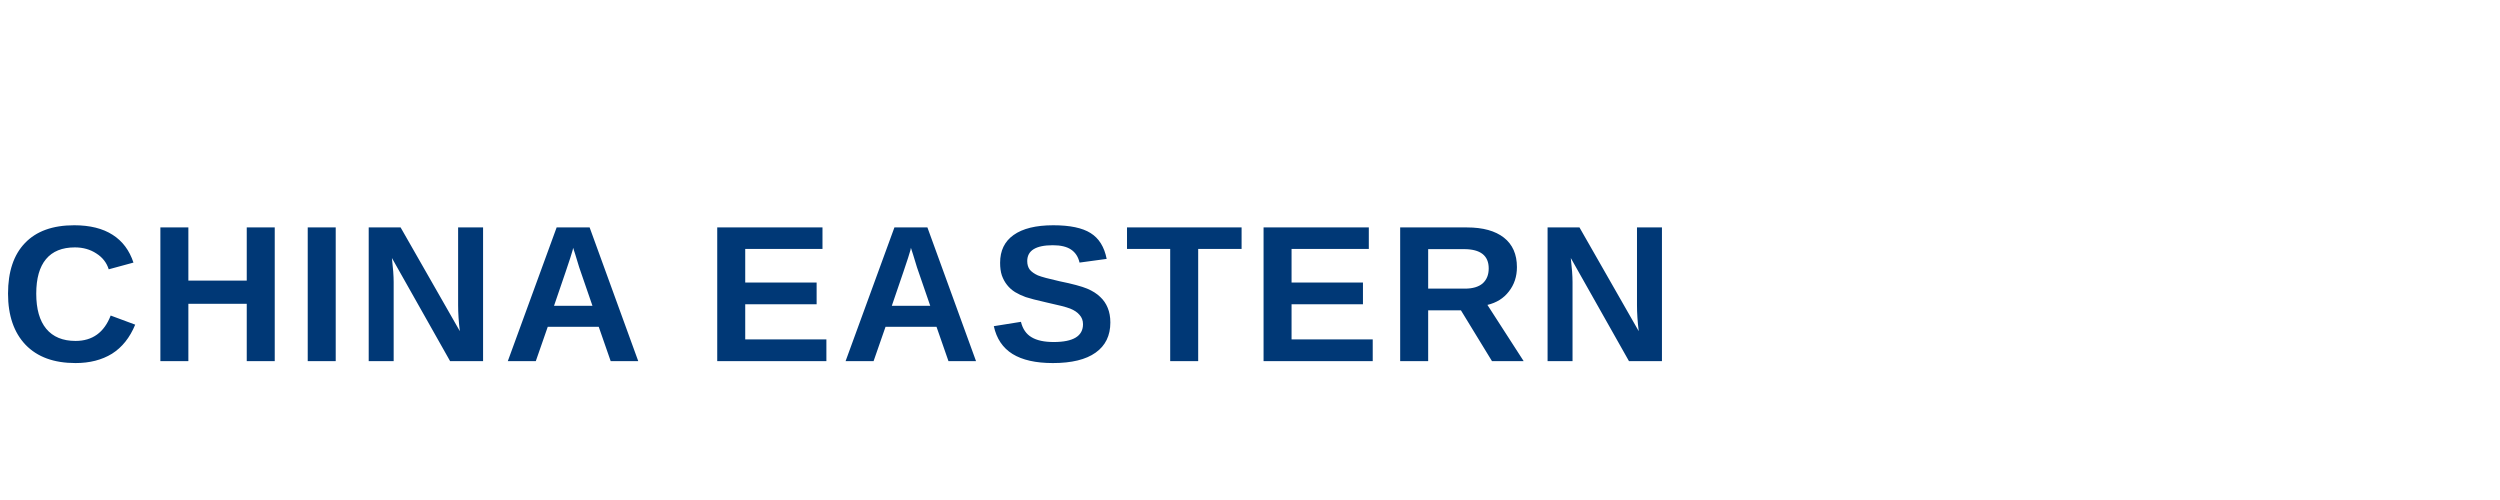
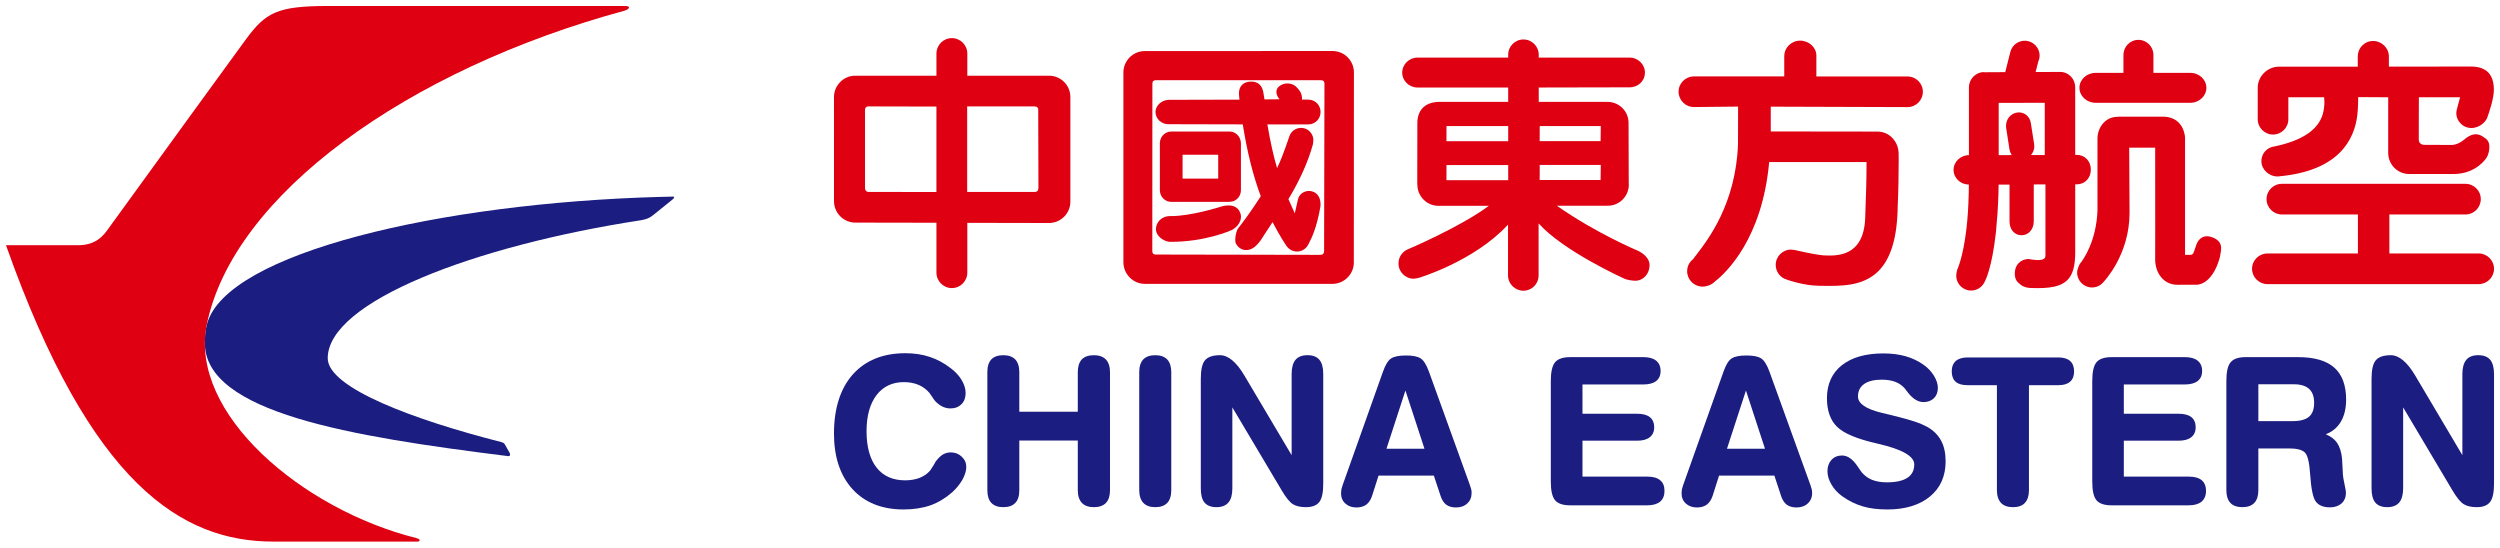
- <svg xmlns="http://www.w3.org/2000/svg" viewBox="0 0 180 36" role="img" aria-label="China Eastern Airlines">
-   <text x="0" y="26" font-family="Arial, sans-serif" font-size="14" font-weight="700" fill="#003876" letter-spacing="0.5">CHINA EASTERN</text>
+ <svg xmlns="http://www.w3.org/2000/svg" width="209.22" height="45.824" viewBox="0 0 55.356 12.124" version="1.1" id="svg3250">
+   <defs id="defs3244">
+     <polygon points="0,44.842 0,0.019 52.141,0.019 52.141,44.842 26.071,44.842 " id="path-1" />
+     <polygon points="266.644,0.019 0,0.019 0,44.842 266.644,44.842 " id="path-3" />
+   </defs>
+   <g id="layer1" transform="translate(-203.7756,-320.2877)">
+     <g id="g3454" transform="translate(0.1322904,-0.1322835)">
+       <path style="fill:#1b1d80;fill-rule:evenodd;stroke:none;stroke-width:0.265" d="m 218.248,324.78 c -4.869,0.135 -9.581,1.24 -10.019,2.807 -0.04,0.142 -0.05,0.283 -0.05,0.426 0,1.543 3.221,2.071 6.709,2.506 0.06,0.007 0.057,-0.041 0.038,-0.075 -0.014,-0.024 -0.066,-0.117 -0.102,-0.18 -0.014,-0.025 -0.029,-0.041 -0.078,-0.055 -1.909,-0.486 -3.846,-1.195 -3.846,-1.857 0,-1.251 3.247,-2.491 6.944,-3.057 0.122,-0.024 0.18,-0.046 0.262,-0.112 0.103,-0.082 0.328,-0.266 0.424,-0.342 0.062,-0.052 0.04,-0.068 0.017,-0.068 -0.099,0.002 -0.198,0.004 -0.298,0.007 z" id="Fill-1" />
+       <path transform="matrix(0.2645833,0,0,0.2645833,203.7757,320.5476)" mask="none" id="Fill-3" d="M 34.343,44.548 C 24.784,42.152 15.31,34.13 16.803,26.697 18.984,15.852 33.568,5.347 51.769,0.411 c 0.41,-0.122 0.562,-0.393 0.036,-0.393 H 26.964 c -4.301,0 -5.233,0.556 -6.899,2.81 C 19.177,4.027 11.743,14.278 8.39,18.898 7.959,19.448 7.349,20.04 5.992,20.04 H -2.988806e-4 c 0,0.002 0,0.003 0.005,0.006 C 7.106,40.111 14.735,44.842 22.376,44.842 h 12.065 c 0.17,0 0.341,-0.183 -0.098,-0.294" style="fill:#df0011;fill-rule:evenodd;stroke:none;stroke-width:1" />
+       <path style="fill:#df0011;fill-rule:evenodd;stroke:none;stroke-width:0.265" d="m 243.151,321.657 v 0.455 h -2 c -0.187,0 -0.34,0.151 -0.34,0.339 0,0.187 0.153,0.339 0.34,0.339 0,0 0.838,-0.008 0.978,-0.01 0,0.041 -0.002,0.829 -0.002,0.83 -0.047,1.317 -0.662,2.115 -0.925,2.455 l -0.071,0.095 c -0.082,0.062 -0.13,0.159 -0.13,0.266 0,0.187 0.153,0.34 0.34,0.34 0.104,0 0.218,-0.049 0.279,-0.118 -0.003,10e-4 0.007,-0.004 0.007,-0.004 0.241,-0.191 1.037,-0.941 1.19,-2.636 h 2.156 c 0,0.346 -0.01,0.752 -0.03,1.246 -0.035,0.853 -0.625,0.833 -0.91,0.821 l -0.017,-5.3e-4 c -0.249,-0.026 -0.621,-0.117 -0.624,-0.117 l -0.091,-0.011 c -0.187,0 -0.339,0.152 -0.339,0.339 0,0.156 0.106,0.292 0.258,0.329 0,0.004 0.36,0.128 0.693,0.133 l 0.067,0.001 c 0.425,0.006 0.906,0.013 1.245,-0.315 0.287,-0.279 0.429,-0.753 0.438,-1.448 0.015,-0.287 0.022,-0.747 0.022,-1.009 0,-0.082 0,-0.144 -0.002,-0.176 -0.015,-0.267 -0.217,-0.467 -0.468,-0.467 0,0 -2.15,-0.003 -2.363,-0.003 v -0.549 c 0.041,0 3.029,0.01 3.029,0.01 0.186,0 0.339,-0.152 0.339,-0.339 0,-0.188 -0.153,-0.339 -0.339,-0.339 h -2.019 v -0.465 c 0,-0.178 -0.166,-0.329 -0.36,-0.329 -0.19,0 -0.35,0.155 -0.35,0.339" id="Fill-6" />
+       <path style="fill:#df0011;fill-rule:evenodd;stroke:none;stroke-width:0.265" d="m 254.17,324.49 c -0.188,0 -0.34,0.152 -0.34,0.339 0,0.187 0.152,0.34 0.34,0.34 h 1.683 v 0.863 h -2.004 c -0.186,0 -0.34,0.153 -0.34,0.339 0,0.187 0.153,0.34 0.34,0.34 h 4.679 c 0.186,0 0.339,-0.153 0.339,-0.34 0,-0.186 -0.153,-0.339 -0.339,-0.339 h -1.978 v -0.863 h 1.684 c 0.187,0 0.34,-0.152 0.34,-0.34 0,-0.188 -0.153,-0.339 -0.34,-0.339 z" id="Fill-8" />
+       <path style="fill:#df0011;fill-rule:evenodd;stroke:none;stroke-width:0.265" d="m 255.85,321.668 v 0.228 h -1.746 c -0.259,0.003 -0.47,0.214 -0.47,0.472 l 8e-4,0.012 v 0.68 c 0,0.187 0.152,0.339 0.339,0.339 0.188,0 0.339,-0.152 0.339,-0.339 v -0.486 h 0.791 c 0.003,0.021 0.007,0.059 0.007,0.109 0,0.07 -0.007,0.164 -0.035,0.261 -0.098,0.344 -0.447,0.583 -1.037,0.711 l -0.023,0.005 c -0.173,0.018 -0.3,0.156 -0.3,0.328 0,0.183 0.164,0.339 0.358,0.339 l 0.037,-0.003 c 1.316,-0.121 1.666,-0.807 1.73,-1.363 0.016,-0.154 0.019,-0.323 0.019,-0.387 v -0.004 c 0.038,0 0.625,0.004 0.664,0.004 v 1.233 c 0.002,0.255 0.202,0.46 0.458,0.466 h 0.987 c 0.512,0 0.729,-0.357 0.731,-0.359 0.039,-0.057 0.059,-0.146 0.063,-0.211 0.01,-0.163 -0.062,-0.207 -0.139,-0.255 l -0.017,-0.012 c -0.121,-0.076 -0.253,-0.052 -0.396,0.071 -0.168,0.144 -0.311,0.122 -0.313,0.122 -0.003,0 -0.578,-0.002 -0.578,-0.002 0,0 -0.053,10e-4 -0.087,-0.033 -0.021,-0.019 -0.032,-0.049 -0.032,-0.087 0,0 0.002,-0.893 0.002,-0.934 h 0.913 c -0.012,0.044 -0.073,0.273 -0.073,0.273 -0.006,0.027 -0.011,0.053 -0.011,0.08 0,0.059 0.017,0.117 0.049,0.169 0.047,0.076 0.122,0.131 0.212,0.151 0.183,0.043 0.396,-0.086 0.439,-0.266 0.006,-0.015 0.137,-0.375 0.132,-0.583 -0.005,-0.331 -0.165,-0.496 -0.49,-0.504 -0.012,0 -1.634,0.002 -1.835,0.002 v -0.228 c 0,-0.184 -0.16,-0.34 -0.35,-0.34 -0.188,0 -0.338,0.152 -0.338,0.34" id="Fill-10" />
+       <path style="fill:#df0011;fill-rule:evenodd;stroke:none;stroke-width:0.265" d="m 231.136,322.309 c -0.047,0.053 -0.065,0.126 -0.058,0.216 l 0.001,0.007 c 0,0.004 0.006,0.06 0.009,0.094 -0.047,0 -1.562,0.004 -1.562,0.004 -0.14,0 -0.297,0.111 -0.297,0.27 0,0.147 0.129,0.27 0.283,0.27 0,0 1.615,0.004 1.649,0.004 0.099,0.62 0.23,1.141 0.399,1.591 -0.212,0.332 -0.411,0.597 -0.495,0.702 -0.038,0.04 -0.07,0.165 -0.07,0.26 0,0.038 0.004,0.072 0.017,0.092 0.044,0.076 0.112,0.125 0.193,0.136 0.089,0.011 0.182,-0.025 0.259,-0.103 0.075,-0.075 0.119,-0.145 0.185,-0.252 0,0 0.141,-0.214 0.172,-0.262 0.159,0.309 0.299,0.514 0.301,0.516 0.051,0.083 0.144,0.136 0.24,0.136 0.107,0 0.205,-0.063 0.252,-0.16 l 0.013,-0.026 c 0.047,-0.089 0.171,-0.326 0.255,-0.818 v -0.002 c 0.008,-0.106 -0.016,-0.193 -0.069,-0.254 -0.042,-0.05 -0.103,-0.077 -0.173,-0.082 -0.108,-0.004 -0.229,0.058 -0.257,0.188 0,0 -0.046,0.204 -0.07,0.309 -0.037,-0.081 -0.133,-0.301 -0.141,-0.316 0.259,-0.43 0.436,-0.829 0.544,-1.218 0.001,-0.003 0.009,-0.101 0.009,-0.101 -0.005,-0.074 -0.038,-0.14 -0.092,-0.19 -0.055,-0.049 -0.125,-0.073 -0.197,-0.068 -0.114,0.006 -0.213,0.085 -0.246,0.195 -0.001,0.003 -0.141,0.433 -0.269,0.696 -0.077,-0.258 -0.147,-0.569 -0.215,-0.969 h 0.909 c 0.149,0 0.269,-0.123 0.269,-0.274 0,-0.152 -0.12,-0.274 -0.269,-0.274 h -0.144 c 7.9e-4,-0.011 0.002,-0.02 0.002,-0.028 0,-0.069 -0.023,-0.136 -0.068,-0.188 l -0.033,-0.04 c -0.05,-0.06 -0.12,-0.097 -0.197,-0.102 -0.078,-0.007 -0.153,0.017 -0.213,0.067 -0.036,0.031 -0.055,0.072 -0.056,0.121 v 0.004 c 0,0.053 0.029,0.11 0.069,0.158 -0.064,7.9e-4 -0.304,0.003 -0.333,0.003 -0.004,-0.028 -0.019,-0.117 -0.019,-0.117 -0.021,-0.185 -0.114,-0.278 -0.277,-0.278 -0.088,0 -0.162,0.029 -0.211,0.082" id="Fill-12" />
+       <path style="fill:#df0011;fill-rule:evenodd;stroke:none;stroke-width:0.265" d="m 232.962,325.979 c -0.001,0.056 -0.029,0.084 -0.085,0.084 l -1.502,-0.003 -2.143,-0.004 c -0.05,0 -0.074,-0.026 -0.074,-0.082 l 0.002,-3.701 c 0,-0.026 0.006,-0.046 0.019,-0.059 0.013,-0.012 0.033,-0.019 0.06,-0.019 l 3.648,0.001 c 0.031,0 0.051,0.007 0.066,0.021 0.011,0.013 0.017,0.031 0.017,0.055 z m 0.187,-4.429 -7.9e-4,-5.3e-4 -4.163,0.001 c -0.258,0.004 -0.467,0.216 -0.467,0.473 v 4.205 c 0.002,0.26 0.211,0.472 0.467,0.477 h 4.163 c 0.26,-0.002 0.472,-0.214 0.472,-0.473 0.002,0 0.002,-4.21 0.002,-4.21 0,-0.26 -0.212,-0.473 -0.473,-0.473 z" id="Fill-14" />
+       <path transform="matrix(0.2645833,0,0,0.2645833,203.7757,320.5476)" style="fill:#df0011;fill-rule:evenodd;stroke:none;stroke-width:1" d="m 98.466,14.466 h 2.984 V 12.469 H 98.466 Z M 103.268,11.125 c -0.147,-0.365 -0.489,-0.601 -0.877,-0.601 h -4.869 c -0.288,0 -0.559,0.133 -0.74,0.358 -0.139,0.178 -0.216,0.395 -0.216,0.625 v 3.928 l 0.021,0.196 c 0.088,0.454 0.478,0.78 0.933,0.78 h 4.872 l 0.281,-0.043 c 0.401,-0.121 0.677,-0.504 0.677,-0.931 v -3.931 c 0,-0.13 -0.029,-0.262 -0.082,-0.382 z" id="Fill-16" mask="none" />
+       <path transform="matrix(0.2645833,0,0,0.2645833,203.7757,320.5476)" style="fill:#df0011;fill-rule:evenodd;stroke:none;stroke-width:1" d="m 101.631,16.825 c -0.025,0.007 -2.486,0.796 -4.17,0.776 -0.796,-0.009 -1.194,0.541 -1.225,1.049 -0.016,0.226 0.081,0.467 0.27,0.667 0.249,0.263 0.613,0.435 0.927,0.439 2.894,0.019 5.077,-0.951 5.095,-0.965 h 0.006 c 0.546,-0.252 0.998,-0.86 0.748,-1.487 -0.374,-0.938 -1.639,-0.484 -1.65,-0.48" id="Fill-18" mask="none" />
+       <path transform="matrix(0.2645833,0,0,0.2645833,203.7757,320.5476)" style="fill:#df0011;fill-rule:evenodd;stroke:none;stroke-width:1" d="m 86.403,15.232 c 0,0.061 -0.01,0.188 -0.082,0.269 -0.052,0.051 -0.122,0.079 -0.211,0.079 H 80.44 V 8.422 h 5.627 c 0.116,0 0.202,0.028 0.255,0.089 0.058,0.062 0.065,0.149 0.065,0.183 v 0.023 l 0.017,6.485 z m -8.536,0.353 c -0.161,0 -5.703,-0.005 -5.703,-0.005 -0.024,0 -0.258,-0.012 -0.273,-0.32 V 8.713 c 0,-0.032 0.003,-0.138 0.073,-0.212 0.05,-0.053 0.127,-0.079 0.218,-0.079 0,0 5.523,0.013 5.685,0.013 z m 9.424,-9.732 h -0.011 -6.827 V 4.001 c 0,-0.713 -0.581,-1.294 -1.294,-1.294 -0.714,0 -1.291,0.581 -1.291,1.294 v 1.852 h -6.8 c -0.979,0 -1.774,0.813 -1.774,1.791 l 0.002,8.715 c 0,0.976 0.793,1.779 1.772,1.787 0,0 6.032,0.012 6.8,0.012 v 4.174 c 0,0.714 0.577,1.294 1.291,1.294 0.713,0 1.294,-0.58 1.294,-1.294 v -4.166 c 0.154,0 6.832,0.014 6.832,0.014 0.99,0 1.791,-0.803 1.791,-1.787 V 7.636 c 0,-0.985 -0.801,-1.783 -1.785,-1.783 z" id="Fill-19" mask="none" />
+       <path transform="matrix(0.2645833,0,0,0.2645833,203.7757,320.5476)" style="fill:#df0011;fill-rule:evenodd;stroke:none;stroke-width:1" d="m 128.352,14.583 c 0,-0.137 0.004,-1.13 0.004,-1.262 h 5.11 c 0,0.132 -0.014,1.125 -0.016,1.262 z m 0.004,-4.516 h 5.11 c 0,0.132 -0.014,1.128 -0.016,1.26 h -5.098 c 0,-0.132 0.004,-1.128 0.004,-1.26 z m -2.637,1.266 H 120.551 c 0,-0.135 0.002,-1.13 0.003,-1.265 h 5.165 z m 0,3.263 H 120.551 c 0,-0.136 0.002,-1.127 0.003,-1.263 h 5.165 z m 10.859,5.907 h -0.002 c -0.035,-0.013 -3.476,-1.453 -6.786,-3.766 h 4.254 c 0.977,0 1.768,-0.794 1.768,-1.764 l -0.007,-0.12 v -0.138 c 0,-0.813 -0.015,-4.911 -0.015,-4.911 0,-0.951 -0.743,-1.722 -1.695,-1.76 0,0 -5.134,-0.003 -5.821,-0.003 V 6.841 c 0.154,0 7.609,-0.016 7.609,-0.016 0.715,0 1.278,-0.54 1.278,-1.232 0,-0.694 -0.585,-1.258 -1.296,-1.258 h -7.592 V 4.093 c 0,-0.703 -0.577,-1.273 -1.28,-1.273 -0.704,0 -1.276,0.57 -1.276,1.273 V 4.336 h -7.589 c -0.698,0 -1.28,0.564 -1.28,1.258 0,0.689 0.582,1.248 1.28,1.248 h 7.589 v 1.201 h -5.839 c -1.12,0.041 -1.763,0.685 -1.763,1.777 l -0.008,5.126 c 0.011,0.008 0.011,0.031 0.011,0.031 0,0.973 0.793,1.766 1.765,1.766 0,0 3.782,-0.005 4.221,-0.005 -2.413,1.794 -6.816,3.658 -6.864,3.678 -0.436,0.223 -0.704,0.664 -0.704,1.148 0,0.708 0.571,1.278 1.282,1.278 l 0.328,-0.047 c 0.057,0 4.734,-1.409 7.557,-4.48 0.004,0.364 0,4.253 0,4.253 0,0.709 0.587,1.278 1.291,1.278 0.703,0 1.267,-0.57 1.267,-1.278 0,0 0.004,-3.466 0,-4.356 2.061,2.312 7.084,4.583 7.14,4.609 0.191,0.117 0.726,0.191 0.955,0.191 0.669,0 1.194,-0.58 1.194,-1.319 0,-0.534 -0.503,-0.967 -0.973,-1.19 z" id="Fill-20" mask="none" />
+       <path transform="matrix(0.2645833,0,0,0.2645833,203.7757,320.5476)" style="fill:#df0011;fill-rule:evenodd;stroke:none;stroke-width:1" d="m 176.966,9.279 h -0.162 l -0.062,0.012 -0.057,0.004 c -0.893,0 -1.605,0.752 -1.652,1.755 v 6.127 c -0.112,2.556 -1.185,4.054 -1.404,4.332 -0.006,0.003 -0.046,0.057 -0.046,0.057 l -0.033,0.048 c -0.02,0.035 -0.22,0.419 -0.22,0.714 0,0.685 0.56,1.247 1.244,1.247 0.397,0 0.76,-0.182 0.997,-0.497 0.004,-0.004 2.146,-2.232 2.146,-5.737 v -0.034 c 0.004,-0.551 -0.029,-5.431 -0.029,-5.431 h 2.174 c 0,0.562 0.003,4.121 0.003,6.704 0,1.403 0,2.514 -0.003,2.691 0.013,1.035 0.657,2.082 1.865,2.078 l 1.528,-0.002 c 0.043,0.006 1.311,0.113 1.989,-2.188 0,-0.01 0.047,-0.19 0.047,-0.19 l 0.079,-0.475 0.002,-0.078 c 0.02,-0.258 0.056,-0.8 -0.848,-1.076 -0.548,-0.168 -0.998,0.073 -1.211,0.645 l -0.128,0.363 c -0.107,0.355 -0.156,0.48 -0.347,0.495 0,0 -0.331,0.002 -0.477,0.004 v -9.808 c 0,-0.017 -0.046,-1.656 -1.719,-1.758 h -3.677" id="Fill-21" mask="none" />
+       <path transform="matrix(0.2645833,0,0,0.2645833,203.7757,320.5476)" style="fill:#df0011;fill-rule:evenodd;stroke:none;stroke-width:1" d="m 177.206,4.115 v 1.5 h -2.332 c -0.744,0 -1.35,0.563 -1.35,1.249 0,0.691 0.606,1.255 1.35,1.255 h 7.931 c 0.737,0 1.342,-0.564 1.342,-1.255 0,-0.686 -0.605,-1.249 -1.342,-1.249 h -3.09 c -0.004,-0.14 0,-1.506 0,-1.506 0,-0.689 -0.562,-1.256 -1.255,-1.256 -0.694,0 -1.253,0.567 -1.253,1.262" id="Fill-22" mask="none" />
+       <path transform="matrix(0.2645833,0,0,0.2645833,203.7757,320.5476)" style="fill:#df0011;fill-rule:evenodd;stroke:none;stroke-width:1" d="m 170.621,12.492 c -0.126,0 -0.922,0.004 -1.157,0.004 0.17,-0.199 0.282,-0.441 0.282,-0.719 0,-0.068 -9.9e-4,-0.134 -0.013,-0.196 l -0.275,-1.753 c -0.041,-0.307 -0.2,-0.564 -0.431,-0.727 -0.22,-0.155 -0.498,-0.21 -0.771,-0.157 -0.518,0.101 -0.876,0.568 -0.876,1.109 0,0.06 0.003,0.123 0.012,0.184 l 0.273,1.755 c 0.031,0.201 0.102,0.362 0.196,0.505 -0.214,0 -0.97,0 -1.095,9.97e-4 V 8.128 c 0.149,0 3.701,-0.009 3.855,-0.009 z m 2.672,-0.013 h -0.124 V 6.821 c 0,-0.71 -0.561,-1.284 -1.247,-1.284 0,0 -1.875,0.007 -2.065,0.007 0.041,-0.159 0.221,-0.875 0.221,-0.875 l 0.072,-0.193 c 0.025,-0.103 0.04,-0.204 0.04,-0.304 0,-0.225 -0.062,-0.444 -0.178,-0.637 -0.17,-0.286 -0.443,-0.491 -0.765,-0.573 -0.325,-0.08 -0.66,-0.03 -0.944,0.142 -0.285,0.17 -0.484,0.44 -0.564,0.767 0,0 -0.395,1.571 -0.425,1.683 -0.114,0 -1.737,0.01 -1.737,0.01 -0.015,-0.01 -0.052,-0.01 -0.052,-0.01 -0.69,0 -1.25,0.581 -1.25,1.286 V 12.5 c -0.71,0.006 -1.285,0.557 -1.285,1.235 0,0.675 0.57,1.225 1.279,1.228 -0.003,0.133 -0.01,0.717 -0.01,0.717 0.003,-0.006 -0.008,0.127 -0.008,0.127 l 0.001,0.043 c -0.02,0.983 -0.081,1.889 -0.176,2.718 0,-0.007 -0.013,0.123 -0.013,0.123 -0.288,2.423 -0.762,3.379 -0.765,3.388 -0.05,0.173 -0.084,0.346 -0.084,0.518 0,0.679 0.559,1.236 1.243,1.236 0.48,0 0.927,-0.284 1.129,-0.72 0.055,-0.102 0.613,-1.14 0.944,-4.124 l 0.017,-0.18 c 0.092,-0.911 0.16,-1.919 0.196,-2.994 0,-0.006 0.017,-0.63 0.017,-0.847 0.128,0 0.784,-0.003 0.912,-0.003 v 3.082 c 0,0.672 0.419,1.158 1,1.158 0.586,0 1.029,-0.497 1.029,-1.158 v -3.094 c 0.127,0 0.846,-0.005 0.977,-0.005 v 5.965 c 0,0.106 -0.032,0.184 -0.102,0.244 -0.262,0.217 -0.936,0.099 -1.191,0.054 l -0.137,-0.02 c -0.674,0.028 -1.134,0.513 -1.134,1.199 0,0.545 0.205,0.72 0.428,0.903 l 0.058,0.048 c 0.304,0.26 0.805,0.282 0.871,0.278 1.614,0.063 2.495,-0.131 3.03,-0.65 0.463,-0.453 0.669,-1.18 0.669,-2.34 V 20.421 14.945 h 0.124 c 0.681,0 1.183,-0.517 1.183,-1.234 0,-0.714 -0.501,-1.233 -1.183,-1.233 z" id="Fill-23" mask="none" />
+       <path transform="matrix(0.2645833,0,0,0.2645833,203.7757,320.5476)" style="fill:#1b1d80;fill-rule:evenodd;stroke:none;stroke-width:1" d="m 107.913,29.637 c -0.213,0.258 -0.319,0.652 -0.319,1.183 v 6.79 c -0.276,-0.467 -3.951,-6.662 -3.951,-6.662 -0.668,-1.131 -1.358,-1.705 -2.046,-1.705 -0.596,0 -1.022,0.146 -1.258,0.43 -0.235,0.285 -0.347,0.796 -0.347,1.563 v 9.144 c 0,0.539 0.1,0.944 0.31,1.193 0.211,0.257 0.55,0.388 1.003,0.388 0.446,0 0.782,-0.133 1.001,-0.395 0.221,-0.256 0.326,-0.657 0.326,-1.186 v -6.77 c 0.279,0.463 4.126,6.939 4.126,6.939 0.368,0.622 0.679,1.005 0.949,1.166 0.263,0.162 0.632,0.246 1.088,0.246 0.528,0 0.907,-0.152 1.124,-0.444 0.215,-0.292 0.32,-0.791 0.32,-1.524 v -9.174 c 0,-0.535 -0.105,-0.937 -0.32,-1.191 -0.212,-0.257 -0.55,-0.386 -0.996,-0.386 -0.455,0 -0.791,0.129 -1.009,0.394" id="Fill-24" mask="none" />
+       <path transform="matrix(0.2645833,0,0,0.2645833,203.7757,320.5476)" style="fill:#1b1d80;fill-rule:evenodd;stroke:none;stroke-width:1" d="m 95.176,29.598 c -0.223,0.236 -0.336,0.594 -0.336,1.067 v 9.877 c 0,0.461 0.121,0.814 0.341,1.057 0.224,0.24 0.562,0.362 0.997,0.362 0.446,0 0.787,-0.122 1.011,-0.362 0.218,-0.232 0.332,-0.588 0.332,-1.057 v -9.877 c 0,-0.465 -0.116,-0.826 -0.336,-1.062 -0.226,-0.239 -0.565,-0.359 -1.007,-0.359 -0.442,0 -0.776,0.12 -1.002,0.354" id="Fill-25" mask="none" />
+       <path transform="matrix(0.2645833,0,0,0.2645833,203.7757,320.5476)" style="fill:#1b1d80;fill-rule:evenodd;stroke:none;stroke-width:1" d="m 90.031,29.598 c -0.218,0.236 -0.334,0.594 -0.334,1.067 V 33.974 h -4.894 v -3.309 c 0,-0.465 -0.111,-0.826 -0.336,-1.062 -0.224,-0.239 -0.564,-0.359 -1.002,-0.359 -0.446,0 -0.783,0.12 -1.006,0.354 -0.223,0.236 -0.33,0.594 -0.33,1.067 v 9.877 c 0,0.461 0.107,0.814 0.33,1.057 0.223,0.237 0.56,0.362 1.006,0.362 0.442,0 0.79,-0.122 1.007,-0.362 0.223,-0.232 0.331,-0.588 0.331,-1.057 v -4.157 h 4.894 v 4.157 c 0,0.464 0.116,0.819 0.341,1.057 0.224,0.24 0.562,0.362 1.004,0.362 0.446,0 0.791,-0.122 1.016,-0.36 0.22,-0.234 0.335,-0.59 0.335,-1.059 v -9.877 c 0,-0.465 -0.117,-0.826 -0.344,-1.062 -0.227,-0.239 -0.564,-0.359 -1.007,-0.359 -0.445,0 -0.788,0.12 -1.011,0.354" id="Fill-26" mask="none" />
+       <path transform="matrix(0.2645833,0,0,0.2645833,203.7757,320.5476)" style="fill:#1b1d80;fill-rule:evenodd;stroke:none;stroke-width:1" d="m 70.865,30.856 c -1.043,1.183 -1.572,2.846 -1.572,4.951 0,1.956 0.524,3.516 1.551,4.648 1.031,1.125 2.47,1.698 4.262,1.698 0.851,0 1.611,-0.119 2.256,-0.344 0.648,-0.231 1.266,-0.604 1.835,-1.104 0.35,-0.318 0.632,-0.67 0.845,-1.041 0.211,-0.387 0.324,-0.745 0.324,-1.063 0,-0.341 -0.128,-0.63 -0.38,-0.865 -0.254,-0.239 -0.557,-0.359 -0.917,-0.359 -0.238,0 -0.457,0.061 -0.65,0.169 -0.182,0.105 -0.389,0.302 -0.605,0.581 l -0.195,0.338 -0.273,0.426 c -0.223,0.262 -0.517,0.467 -0.875,0.614 -0.36,0.139 -0.77,0.21 -1.224,0.21 -1.029,0 -1.833,-0.357 -2.386,-1.064 -0.559,-0.706 -0.842,-1.734 -0.842,-3.044 0,-1.284 0.282,-2.3 0.837,-3.028 0.553,-0.717 1.322,-1.083 2.282,-1.083 0.458,0 0.87,0.077 1.223,0.226 0.351,0.145 0.66,0.372 0.918,0.673 l 0.24,0.346 c 0.119,0.193 0.219,0.329 0.321,0.423 0.187,0.176 0.385,0.314 0.575,0.4 0.196,0.083 0.402,0.134 0.621,0.134 0.388,0 0.695,-0.123 0.928,-0.357 0.232,-0.231 0.347,-0.548 0.347,-0.93 0,-0.349 -0.109,-0.713 -0.333,-1.089 -0.222,-0.37 -0.527,-0.702 -0.912,-0.988 -0.553,-0.43 -1.145,-0.749 -1.763,-0.95 -0.617,-0.206 -1.302,-0.307 -2.039,-0.307 -1.87,0 -3.348,0.601 -4.399,1.782" id="Fill-27" mask="none" />
+       <path transform="matrix(0.2645833,0,0,0.2645833,203.7757,320.5476)" style="fill:#1b1d80;fill-rule:evenodd;stroke:none;stroke-width:1" d="m 115.532,37.068 c 0.062,-0.19 1.449,-4.455 1.585,-4.87 0.135,0.411 1.53,4.68 1.593,4.87 z m 7.088,3.394 c -0.039,-0.123 -0.104,-0.341 -0.104,-0.341 l -3.444,-9.536 c -0.211,-0.567 -0.436,-0.919 -0.694,-1.083 -0.259,-0.158 -0.654,-0.235 -1.208,-0.235 -0.591,0 -0.997,0.081 -1.253,0.25 -0.253,0.164 -0.474,0.53 -0.677,1.099 l -3.381,9.508 c 0,-0.002 -0.1,0.339 -0.1,0.339 l -0.029,0.338 c 0,0.356 0.122,0.646 0.362,0.858 0.239,0.219 0.55,0.327 0.931,0.327 0.333,0 0.603,-0.082 0.823,-0.239 0.212,-0.161 0.368,-0.405 0.477,-0.726 0,0 0.458,-1.434 0.544,-1.7 h 4.629 c 0.035,0.105 0.563,1.7 0.563,1.7 0.106,0.327 0.263,0.574 0.474,0.733 0.209,0.152 0.479,0.232 0.808,0.232 0.385,0 0.704,-0.108 0.939,-0.327 0.248,-0.22 0.373,-0.511 0.373,-0.858 0,0 0.007,-0.214 -0.031,-0.338 z" id="Fill-28" mask="none" />
+       <path transform="matrix(0.2645833,0,0,0.2645833,203.7757,320.5476)" style="fill:#1b1d80;fill-rule:evenodd;stroke:none;stroke-width:1" d="m 205.895,29.637 c -0.212,0.258 -0.325,0.652 -0.325,1.183 v 6.79 c -0.274,-0.467 -3.946,-6.662 -3.946,-6.662 -0.669,-1.131 -1.357,-1.705 -2.046,-1.705 -0.6,0 -1.02,0.146 -1.256,0.43 -0.238,0.285 -0.353,0.796 -0.353,1.563 v 9.144 c 0,0.547 0.105,0.939 0.314,1.193 0.21,0.257 0.548,0.388 1.004,0.388 0.444,0 0.779,-0.133 1,-0.395 0.216,-0.26 0.327,-0.657 0.327,-1.186 v -6.77 c 0.275,0.46 4.121,6.939 4.121,6.939 0.369,0.622 0.684,1.005 0.955,1.164 0.261,0.164 0.632,0.248 1.087,0.248 0.526,0 0.904,-0.152 1.118,-0.444 0.218,-0.292 0.324,-0.791 0.324,-1.524 v -9.174 c 0,-0.535 -0.11,-0.937 -0.317,-1.191 -0.216,-0.257 -0.552,-0.386 -1.006,-0.386 -0.446,0 -0.785,0.129 -1,0.394" id="Fill-29" mask="none" />
+       <path transform="matrix(0.2645833,0,0,0.2645833,203.7757,320.5476)" style="fill:#1b1d80;fill-rule:evenodd;stroke:none;stroke-width:1" d="m 176.202,29.406 c -0.594,0 -1.02,0.145 -1.256,0.433 -0.233,0.288 -0.35,0.8 -0.35,1.574 v 8.396 c 0,0.771 0.117,1.283 0.35,1.568 0.236,0.285 0.663,0.429 1.256,0.429 h 6.468 c 0.465,0 0.822,-0.102 1.067,-0.302 0.247,-0.207 0.379,-0.507 0.379,-0.9 0,-0.4 -0.127,-0.707 -0.366,-0.903 -0.247,-0.2 -0.608,-0.297 -1.08,-0.297 h -5.432 v -3.006 h 4.581 c 0.462,0 0.809,-0.094 1.053,-0.283 0.251,-0.192 0.378,-0.475 0.378,-0.836 0,-0.379 -0.123,-0.668 -0.365,-0.856 -0.241,-0.187 -0.595,-0.28 -1.066,-0.28 h -4.581 v -2.451 h 5.106 c 0.466,0 0.825,-0.097 1.068,-0.284 0.25,-0.192 0.378,-0.469 0.378,-0.841 0,-0.383 -0.128,-0.673 -0.378,-0.868 -0.242,-0.198 -0.602,-0.295 -1.068,-0.295 z" id="Fill-30" mask="none" />
+       <path transform="matrix(0.2645833,0,0,0.2645833,203.7757,320.5476)" style="fill:#1b1d80;fill-rule:evenodd;stroke:none;stroke-width:1" d="m 164.149,29.432 c -0.423,0 -0.752,0.102 -0.973,0.294 -0.223,0.201 -0.34,0.49 -0.34,0.877 0,0.381 0.113,0.672 0.332,0.866 0.212,0.188 0.546,0.282 0.981,0.282 h 2.468 v 8.791 c 0,0.461 0.117,0.816 0.339,1.057 0.226,0.242 0.564,0.362 1.01,0.362 0.439,0 0.776,-0.12 0.998,-0.362 0.218,-0.232 0.334,-0.588 0.334,-1.057 v -8.791 h 2.473 c 0.426,0 0.756,-0.097 0.971,-0.291 0.224,-0.193 0.334,-0.482 0.334,-0.857 0,-0.387 -0.11,-0.676 -0.334,-0.877 -0.215,-0.192 -0.545,-0.294 -0.971,-0.294 z" id="Fill-31" mask="none" />
+       <path transform="matrix(0.2645833,0,0,0.2645833,203.7757,320.5476)" style="fill:#1b1d80;fill-rule:evenodd;stroke:none;stroke-width:1" d="m 130.896,29.406 c -0.599,0 -1.017,0.145 -1.26,0.433 -0.233,0.288 -0.353,0.8 -0.353,1.574 v 8.396 c 0,0.771 0.12,1.283 0.353,1.568 0.243,0.285 0.658,0.429 1.26,0.429 h 6.461 c 0.465,0 0.823,-0.102 1.068,-0.302 0.248,-0.207 0.373,-0.507 0.373,-0.9 0,-0.4 -0.12,-0.707 -0.371,-0.901 -0.237,-0.202 -0.601,-0.299 -1.07,-0.299 h -5.423 v -3.006 h 4.575 c 0.453,0 0.808,-0.094 1.048,-0.283 0.251,-0.192 0.379,-0.475 0.379,-0.834 0,-0.381 -0.125,-0.67 -0.369,-0.858 -0.236,-0.187 -0.592,-0.28 -1.058,-0.28 h -4.575 v -2.451 h 5.1 c 0.463,0 0.822,-0.097 1.063,-0.284 0.247,-0.192 0.374,-0.469 0.374,-0.841 0,-0.383 -0.127,-0.673 -0.374,-0.868 -0.241,-0.195 -0.6,-0.295 -1.063,-0.295 z" id="Fill-32" mask="none" />
+       <path transform="matrix(0.2645833,0,0,0.2645833,203.7757,320.5476)" style="fill:#1b1d80;fill-rule:evenodd;stroke:none;stroke-width:1" d="m 153.644,30.077 c -0.831,0.661 -1.252,1.588 -1.252,2.77 0,1.041 0.289,1.85 0.858,2.398 0.566,0.547 1.659,1.003 3.253,1.368 l 0.172,0.043 c 2.005,0.459 3.025,1.04 3.025,1.727 0,0.493 -0.187,0.86 -0.565,1.114 -0.386,0.256 -0.96,0.386 -1.726,0.386 -0.48,0 -0.9,-0.072 -1.25,-0.212 -0.339,-0.142 -0.632,-0.355 -0.868,-0.641 l -0.341,-0.49 c -0.396,-0.598 -0.83,-0.904 -1.298,-0.904 -0.361,0 -0.659,0.127 -0.885,0.371 -0.219,0.244 -0.332,0.565 -0.332,0.945 0,0.365 0.113,0.739 0.339,1.122 0.219,0.378 0.528,0.705 0.897,0.974 0.546,0.389 1.122,0.669 1.705,0.842 0.579,0.177 1.278,0.263 2.073,0.263 1.496,0 2.695,-0.368 3.564,-1.083 0.873,-0.716 1.311,-1.709 1.311,-2.946 0,-0.673 -0.122,-1.258 -0.374,-1.721 -0.25,-0.474 -0.64,-0.865 -1.163,-1.161 -0.292,-0.157 -0.647,-0.311 -1.055,-0.446 -0.405,-0.137 -1.054,-0.315 -1.93,-0.533 l -0.783,-0.187 c -1.35,-0.318 -2.03,-0.781 -2.03,-1.378 0,-0.449 0.165,-0.786 0.506,-1.038 0.342,-0.244 0.842,-0.369 1.474,-0.369 0.439,0 0.825,0.061 1.147,0.183 0.314,0.122 0.579,0.308 0.786,0.547 l 0.239,0.312 c 0.421,0.553 0.872,0.834 1.333,0.834 0.357,0 0.651,-0.111 0.875,-0.327 0.217,-0.217 0.326,-0.507 0.326,-0.864 0,-0.32 -0.114,-0.664 -0.334,-1.026 -0.223,-0.354 -0.513,-0.664 -0.871,-0.911 -0.447,-0.318 -0.955,-0.558 -1.512,-0.714 -0.553,-0.154 -1.175,-0.231 -1.85,-0.231 -1.473,0 -2.639,0.332 -3.464,0.986" id="Fill-33" mask="none" />
+       <path transform="matrix(0.2645833,0,0,0.2645833,203.7757,320.5476)" style="fill:#1b1d80;fill-rule:evenodd;stroke:none;stroke-width:1" d="m 192.741,34.388 c -0.283,0.246 -0.747,0.372 -1.368,0.372 h -2.876 v -3.083 h 2.995 c 0.553,0 0.974,0.135 1.257,0.392 0.277,0.256 0.416,0.644 0.416,1.152 0,0.536 -0.139,0.925 -0.424,1.168 z m 2.869,5.152 c -0.027,-0.134 -0.048,-0.381 -0.06,-0.74 l -0.049,-0.892 c -0.051,-0.569 -0.202,-1.024 -0.445,-1.368 -0.215,-0.303 -0.532,-0.515 -0.918,-0.68 0.521,-0.2 0.931,-0.527 1.224,-0.988 0.319,-0.506 0.48,-1.151 0.48,-1.911 0,-1.195 -0.334,-2.1 -0.991,-2.679 -0.653,-0.582 -1.668,-0.877 -3.019,-0.877 h -4.406 c -0.596,0 -1.017,0.145 -1.253,0.433 -0.238,0.288 -0.354,0.8 -0.354,1.574 v 9.129 c 0,0.461 0.111,0.813 0.33,1.056 0.227,0.242 0.565,0.363 1.007,0.363 0.444,0 0.783,-0.121 1.008,-0.363 0.218,-0.232 0.332,-0.589 0.332,-1.056 v -3.495 h 2.589 c 0.618,0 1.054,0.11 1.285,0.324 0.239,0.214 0.392,0.806 0.454,1.76 0.085,1.274 0.24,2.042 0.478,2.359 0.236,0.32 0.638,0.488 1.189,0.488 0.399,0 0.722,-0.113 0.968,-0.329 0.24,-0.221 0.368,-0.521 0.368,-0.896 0,-0.113 -0.035,-0.306 -0.096,-0.591 z" id="Fill-34" mask="none" />
+       <path transform="matrix(0.2645833,0,0,0.2645833,203.7757,320.5476)" style="fill:#1b1d80;fill-rule:evenodd;stroke:none;stroke-width:1" d="m 144.028,37.068 c 0.064,-0.19 1.45,-4.455 1.586,-4.87 0.138,0.411 1.53,4.68 1.593,4.87 z m 7.089,3.394 c -0.038,-0.123 -0.102,-0.341 -0.102,-0.341 l -3.446,-9.536 c -0.209,-0.567 -0.438,-0.919 -0.694,-1.083 -0.258,-0.158 -0.654,-0.235 -1.209,-0.235 -0.59,0 -0.996,0.081 -1.253,0.25 -0.252,0.164 -0.474,0.53 -0.675,1.099 l -3.383,9.508 c 0,-0.002 -0.1,0.339 -0.1,0.339 l -0.029,0.338 c 0,0.356 0.125,0.646 0.362,0.858 0.242,0.219 0.551,0.327 0.932,0.327 0.332,0 0.604,-0.082 0.821,-0.239 0.213,-0.161 0.371,-0.405 0.481,-0.726 0,0 0.456,-1.434 0.541,-1.7 h 4.63 c 0.036,0.105 0.562,1.7 0.562,1.7 0.107,0.327 0.266,0.574 0.475,0.733 0.208,0.152 0.478,0.232 0.809,0.232 0.384,0 0.703,-0.108 0.939,-0.327 0.246,-0.22 0.373,-0.511 0.373,-0.858 0,0 0.004,-0.214 -0.032,-0.338 z" id="Fill-35" mask="none" />
+     </g>
+   </g>
</svg>
